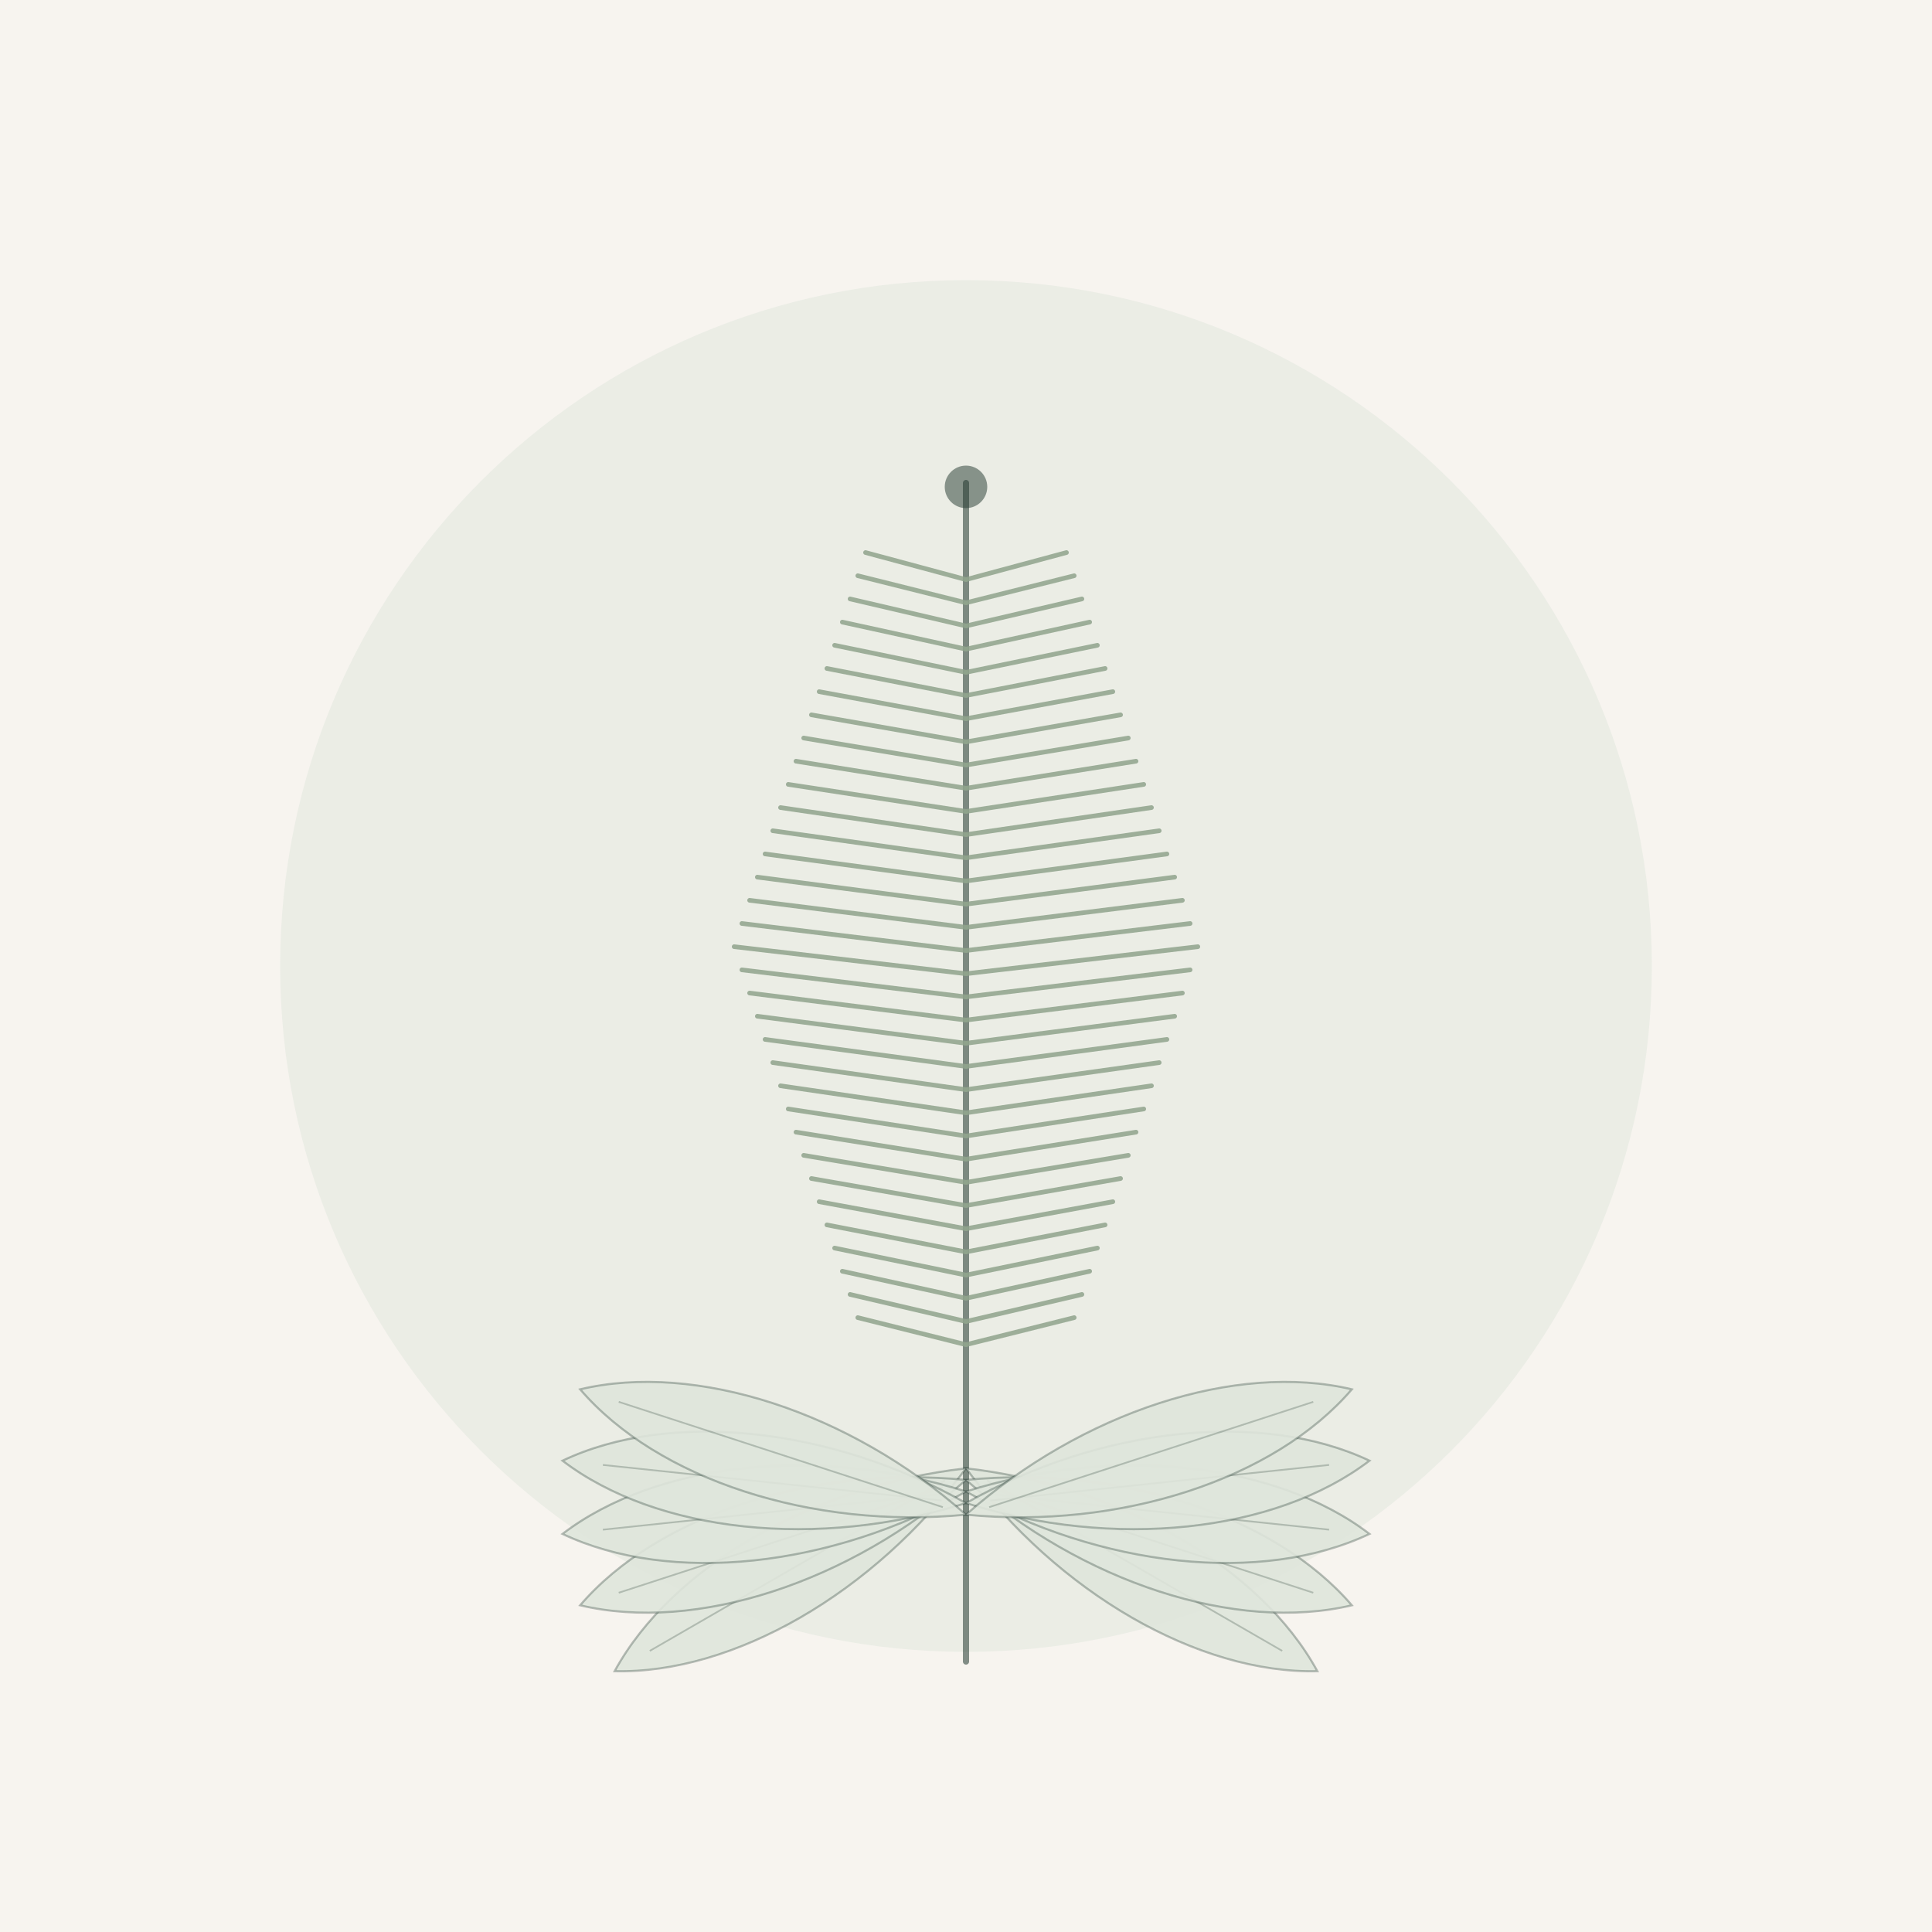
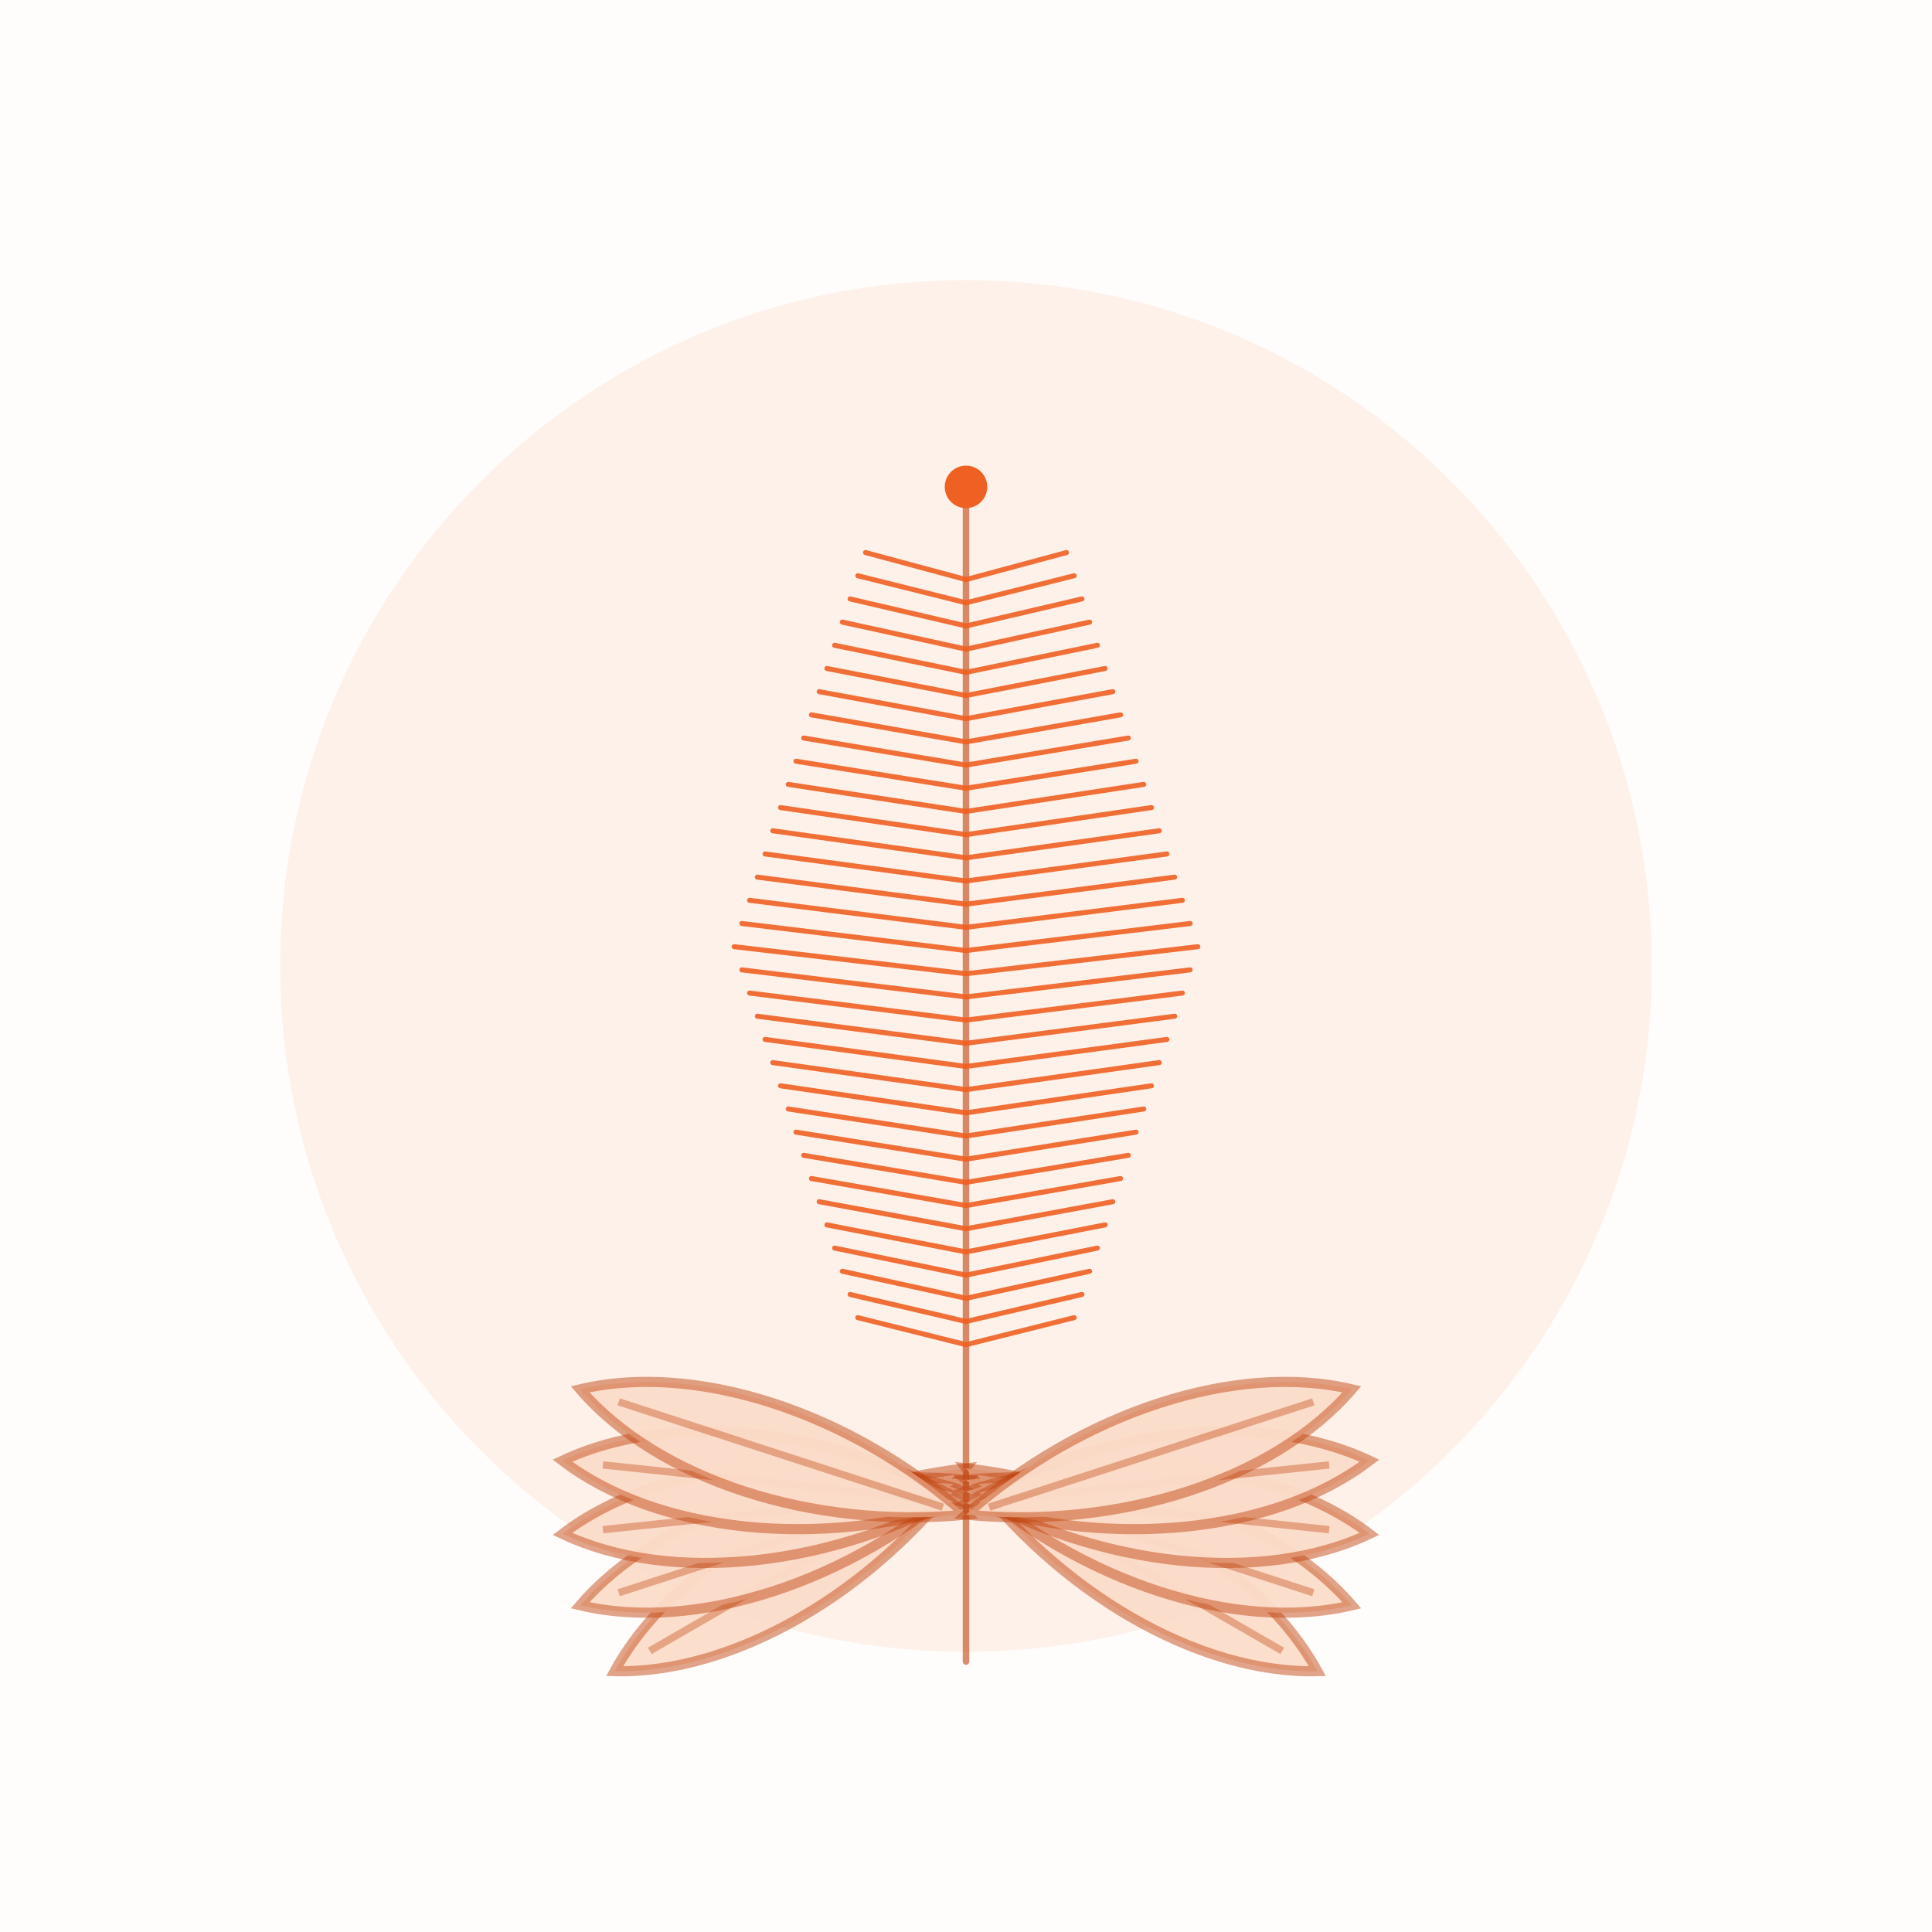
<svg xmlns="http://www.w3.org/2000/svg" viewBox="0 0 1000 1000" width="1000" height="1000" role="img" aria-label="Niaouli">
-   <rect width="1000" height="1000" fill="#F7F4EF" />
-   <circle cx="500" cy="500" r="355" fill="#DFE6DC" opacity="0.5" />
-   <path d="M500,250 L500,860" stroke="#22372E" stroke-width="3.2" stroke-opacity="0.55" fill="none" stroke-linecap="round" />
-   <path d="M500,300 L448,286" stroke="#8FA38C" stroke-width="2.4" stroke-linecap="round" opacity="0.85" />
-   <path d="M500,300 L552,286" stroke="#8FA38C" stroke-width="2.4" stroke-linecap="round" opacity="0.85" />
-   <path d="M500,312 L444,298" stroke="#8FA38C" stroke-width="2.4" stroke-linecap="round" opacity="0.85" />
-   <path d="M500,312 L556,298" stroke="#8FA38C" stroke-width="2.4" stroke-linecap="round" opacity="0.85" />
-   <path d="M500,324 L440,310" stroke="#8FA38C" stroke-width="2.4" stroke-linecap="round" opacity="0.85" />
-   <path d="M500,324 L560,310" stroke="#8FA38C" stroke-width="2.4" stroke-linecap="round" opacity="0.85" />
-   <path d="M500,336 L436,322" stroke="#8FA38C" stroke-width="2.4" stroke-linecap="round" opacity="0.85" />
-   <path d="M500,336 L564,322" stroke="#8FA38C" stroke-width="2.4" stroke-linecap="round" opacity="0.85" />
-   <path d="M500,348 L432,334" stroke="#8FA38C" stroke-width="2.4" stroke-linecap="round" opacity="0.85" />
-   <path d="M500,348 L568,334" stroke="#8FA38C" stroke-width="2.4" stroke-linecap="round" opacity="0.85" />
-   <path d="M500,360 L428,346" stroke="#8FA38C" stroke-width="2.4" stroke-linecap="round" opacity="0.85" />
-   <path d="M500,360 L572,346" stroke="#8FA38C" stroke-width="2.4" stroke-linecap="round" opacity="0.85" />
-   <path d="M500,372 L424,358" stroke="#8FA38C" stroke-width="2.4" stroke-linecap="round" opacity="0.85" />
-   <path d="M500,372 L576,358" stroke="#8FA38C" stroke-width="2.4" stroke-linecap="round" opacity="0.85" />
-   <path d="M500,384 L420,370" stroke="#8FA38C" stroke-width="2.4" stroke-linecap="round" opacity="0.85" />
-   <path d="M500,384 L580,370" stroke="#8FA38C" stroke-width="2.4" stroke-linecap="round" opacity="0.85" />
-   <path d="M500,396 L416,382" stroke="#8FA38C" stroke-width="2.4" stroke-linecap="round" opacity="0.85" />
-   <path d="M500,396 L584,382" stroke="#8FA38C" stroke-width="2.4" stroke-linecap="round" opacity="0.85" />
-   <path d="M500,408 L412,394" stroke="#8FA38C" stroke-width="2.4" stroke-linecap="round" opacity="0.85" />
-   <path d="M500,408 L588,394" stroke="#8FA38C" stroke-width="2.4" stroke-linecap="round" opacity="0.85" />
-   <path d="M500,420 L408,406" stroke="#8FA38C" stroke-width="2.4" stroke-linecap="round" opacity="0.85" />
-   <path d="M500,420 L592,406" stroke="#8FA38C" stroke-width="2.4" stroke-linecap="round" opacity="0.85" />
-   <path d="M500,432 L404,418" stroke="#8FA38C" stroke-width="2.4" stroke-linecap="round" opacity="0.85" />
-   <path d="M500,432 L596,418" stroke="#8FA38C" stroke-width="2.4" stroke-linecap="round" opacity="0.85" />
-   <path d="M500,444 L400,430" stroke="#8FA38C" stroke-width="2.4" stroke-linecap="round" opacity="0.85" />
-   <path d="M500,444 L600,430" stroke="#8FA38C" stroke-width="2.4" stroke-linecap="round" opacity="0.85" />
-   <path d="M500,456 L396,442" stroke="#8FA38C" stroke-width="2.4" stroke-linecap="round" opacity="0.85" />
-   <path d="M500,456 L604,442" stroke="#8FA38C" stroke-width="2.4" stroke-linecap="round" opacity="0.85" />
-   <path d="M500,468 L392,454" stroke="#8FA38C" stroke-width="2.4" stroke-linecap="round" opacity="0.85" />
-   <path d="M500,468 L608,454" stroke="#8FA38C" stroke-width="2.4" stroke-linecap="round" opacity="0.85" />
-   <path d="M500,480 L388,466" stroke="#8FA38C" stroke-width="2.4" stroke-linecap="round" opacity="0.85" />
-   <path d="M500,480 L612,466" stroke="#8FA38C" stroke-width="2.4" stroke-linecap="round" opacity="0.85" />
-   <path d="M500,492 L384,478" stroke="#8FA38C" stroke-width="2.4" stroke-linecap="round" opacity="0.85" />
-   <path d="M500,492 L616,478" stroke="#8FA38C" stroke-width="2.4" stroke-linecap="round" opacity="0.85" />
-   <path d="M500,504 L380,490" stroke="#8FA38C" stroke-width="2.4" stroke-linecap="round" opacity="0.85" />
-   <path d="M500,504 L620,490" stroke="#8FA38C" stroke-width="2.4" stroke-linecap="round" opacity="0.85" />
-   <path d="M500,516 L384,502" stroke="#8FA38C" stroke-width="2.4" stroke-linecap="round" opacity="0.85" />
-   <path d="M500,516 L616,502" stroke="#8FA38C" stroke-width="2.4" stroke-linecap="round" opacity="0.85" />
-   <path d="M500,528 L388,514" stroke="#8FA38C" stroke-width="2.4" stroke-linecap="round" opacity="0.85" />
-   <path d="M500,528 L612,514" stroke="#8FA38C" stroke-width="2.4" stroke-linecap="round" opacity="0.85" />
-   <path d="M500,540 L392,526" stroke="#8FA38C" stroke-width="2.4" stroke-linecap="round" opacity="0.85" />
-   <path d="M500,540 L608,526" stroke="#8FA38C" stroke-width="2.4" stroke-linecap="round" opacity="0.85" />
-   <path d="M500,552 L396,538" stroke="#8FA38C" stroke-width="2.4" stroke-linecap="round" opacity="0.85" />
-   <path d="M500,552 L604,538" stroke="#8FA38C" stroke-width="2.4" stroke-linecap="round" opacity="0.85" />
-   <path d="M500,564 L400,550" stroke="#8FA38C" stroke-width="2.4" stroke-linecap="round" opacity="0.85" />
-   <path d="M500,564 L600,550" stroke="#8FA38C" stroke-width="2.4" stroke-linecap="round" opacity="0.85" />
-   <path d="M500,576 L404,562" stroke="#8FA38C" stroke-width="2.4" stroke-linecap="round" opacity="0.85" />
-   <path d="M500,576 L596,562" stroke="#8FA38C" stroke-width="2.4" stroke-linecap="round" opacity="0.85" />
-   <path d="M500,588 L408,574" stroke="#8FA38C" stroke-width="2.4" stroke-linecap="round" opacity="0.85" />
-   <path d="M500,588 L592,574" stroke="#8FA38C" stroke-width="2.4" stroke-linecap="round" opacity="0.85" />
-   <path d="M500,600 L412,586" stroke="#8FA38C" stroke-width="2.4" stroke-linecap="round" opacity="0.85" />
-   <path d="M500,600 L588,586" stroke="#8FA38C" stroke-width="2.4" stroke-linecap="round" opacity="0.85" />
-   <path d="M500,612 L416,598" stroke="#8FA38C" stroke-width="2.4" stroke-linecap="round" opacity="0.85" />
-   <path d="M500,612 L584,598" stroke="#8FA38C" stroke-width="2.4" stroke-linecap="round" opacity="0.85" />
-   <path d="M500,624 L420,610" stroke="#8FA38C" stroke-width="2.4" stroke-linecap="round" opacity="0.85" />
-   <path d="M500,624 L580,610" stroke="#8FA38C" stroke-width="2.4" stroke-linecap="round" opacity="0.85" />
-   <path d="M500,636 L424,622" stroke="#8FA38C" stroke-width="2.4" stroke-linecap="round" opacity="0.85" />
-   <path d="M500,636 L576,622" stroke="#8FA38C" stroke-width="2.4" stroke-linecap="round" opacity="0.85" />
-   <path d="M500,648 L428,634" stroke="#8FA38C" stroke-width="2.4" stroke-linecap="round" opacity="0.85" />
-   <path d="M500,648 L572,634" stroke="#8FA38C" stroke-width="2.4" stroke-linecap="round" opacity="0.85" />
-   <path d="M500,660 L432,646" stroke="#8FA38C" stroke-width="2.4" stroke-linecap="round" opacity="0.85" />
-   <path d="M500,660 L568,646" stroke="#8FA38C" stroke-width="2.4" stroke-linecap="round" opacity="0.85" />
-   <path d="M500,672 L436,658" stroke="#8FA38C" stroke-width="2.4" stroke-linecap="round" opacity="0.85" />
-   <path d="M500,672 L564,658" stroke="#8FA38C" stroke-width="2.4" stroke-linecap="round" opacity="0.85" />
-   <path d="M500,684 L440,670" stroke="#8FA38C" stroke-width="2.4" stroke-linecap="round" opacity="0.85" />
-   <path d="M500,684 L560,670" stroke="#8FA38C" stroke-width="2.4" stroke-linecap="round" opacity="0.85" />
-   <path d="M500,696 L444,682" stroke="#8FA38C" stroke-width="2.4" stroke-linecap="round" opacity="0.85" />
-   <path d="M500,696 L556,682" stroke="#8FA38C" stroke-width="2.4" stroke-linecap="round" opacity="0.85" />
-   <g transform="translate(500 760) rotate(150)" opacity="0.9">
-     <path d="M0,0 C73.5,-32 157.5,-32 210,0 C157.5,32 73.5,32 0,0 Z" fill="#DFE6DC" stroke="#22372E" stroke-width="1.1" stroke-opacity="0.35" />
-     <path d="M12.6,0 L189,0" stroke="#22372E" stroke-width="0.9" stroke-opacity="0.28" fill="none" />
+   <rect width="1000" height="1000" fill="#FFFDFC" />
+   <circle cx="500" cy="500" r="355" fill="#FDF1EA" />
+   <path d="M500,250 L500,860" stroke="#C2440E" stroke-width="3.4" stroke-opacity="0.6" fill="none" stroke-linecap="round" />
+   <path d="M500,300 L448,286" stroke="#EF6023" stroke-width="2.6" stroke-linecap="round" opacity="0.9" />
+   <path d="M500,300 L552,286" stroke="#EF6023" stroke-width="2.6" stroke-linecap="round" opacity="0.9" />
+   <path d="M500,312 L444,298" stroke="#EF6023" stroke-width="2.6" stroke-linecap="round" opacity="0.9" />
+   <path d="M500,312 L556,298" stroke="#EF6023" stroke-width="2.6" stroke-linecap="round" opacity="0.9" />
+   <path d="M500,324 L440,310" stroke="#EF6023" stroke-width="2.6" stroke-linecap="round" opacity="0.9" />
+   <path d="M500,324 L560,310" stroke="#EF6023" stroke-width="2.6" stroke-linecap="round" opacity="0.9" />
+   <path d="M500,336 L436,322" stroke="#EF6023" stroke-width="2.6" stroke-linecap="round" opacity="0.9" />
+   <path d="M500,336 L564,322" stroke="#EF6023" stroke-width="2.6" stroke-linecap="round" opacity="0.9" />
+   <path d="M500,348 L432,334" stroke="#EF6023" stroke-width="2.6" stroke-linecap="round" opacity="0.9" />
+   <path d="M500,348 L568,334" stroke="#EF6023" stroke-width="2.6" stroke-linecap="round" opacity="0.9" />
+   <path d="M500,360 L428,346" stroke="#EF6023" stroke-width="2.6" stroke-linecap="round" opacity="0.9" />
+   <path d="M500,360 L572,346" stroke="#EF6023" stroke-width="2.6" stroke-linecap="round" opacity="0.9" />
+   <path d="M500,372 L424,358" stroke="#EF6023" stroke-width="2.6" stroke-linecap="round" opacity="0.9" />
+   <path d="M500,372 L576,358" stroke="#EF6023" stroke-width="2.6" stroke-linecap="round" opacity="0.9" />
+   <path d="M500,384 L420,370" stroke="#EF6023" stroke-width="2.6" stroke-linecap="round" opacity="0.9" />
+   <path d="M500,384 L580,370" stroke="#EF6023" stroke-width="2.6" stroke-linecap="round" opacity="0.9" />
+   <path d="M500,396 L416,382" stroke="#EF6023" stroke-width="2.6" stroke-linecap="round" opacity="0.9" />
+   <path d="M500,396 L584,382" stroke="#EF6023" stroke-width="2.6" stroke-linecap="round" opacity="0.9" />
+   <path d="M500,408 L412,394" stroke="#EF6023" stroke-width="2.6" stroke-linecap="round" opacity="0.9" />
+   <path d="M500,408 L588,394" stroke="#EF6023" stroke-width="2.6" stroke-linecap="round" opacity="0.9" />
+   <path d="M500,420 L408,406" stroke="#EF6023" stroke-width="2.6" stroke-linecap="round" opacity="0.9" />
+   <path d="M500,420 L592,406" stroke="#EF6023" stroke-width="2.6" stroke-linecap="round" opacity="0.9" />
+   <path d="M500,432 L404,418" stroke="#EF6023" stroke-width="2.6" stroke-linecap="round" opacity="0.9" />
+   <path d="M500,432 L596,418" stroke="#EF6023" stroke-width="2.6" stroke-linecap="round" opacity="0.9" />
+   <path d="M500,444 L400,430" stroke="#EF6023" stroke-width="2.6" stroke-linecap="round" opacity="0.9" />
+   <path d="M500,444 L600,430" stroke="#EF6023" stroke-width="2.6" stroke-linecap="round" opacity="0.9" />
+   <path d="M500,456 L396,442" stroke="#EF6023" stroke-width="2.6" stroke-linecap="round" opacity="0.9" />
+   <path d="M500,456 L604,442" stroke="#EF6023" stroke-width="2.6" stroke-linecap="round" opacity="0.9" />
+   <path d="M500,468 L392,454" stroke="#EF6023" stroke-width="2.6" stroke-linecap="round" opacity="0.9" />
+   <path d="M500,468 L608,454" stroke="#EF6023" stroke-width="2.6" stroke-linecap="round" opacity="0.9" />
+   <path d="M500,480 L388,466" stroke="#EF6023" stroke-width="2.6" stroke-linecap="round" opacity="0.9" />
+   <path d="M500,480 L612,466" stroke="#EF6023" stroke-width="2.6" stroke-linecap="round" opacity="0.9" />
+   <path d="M500,492 L384,478" stroke="#EF6023" stroke-width="2.6" stroke-linecap="round" opacity="0.9" />
+   <path d="M500,492 L616,478" stroke="#EF6023" stroke-width="2.6" stroke-linecap="round" opacity="0.9" />
+   <path d="M500,504 L380,490" stroke="#EF6023" stroke-width="2.6" stroke-linecap="round" opacity="0.9" />
+   <path d="M500,504 L620,490" stroke="#EF6023" stroke-width="2.6" stroke-linecap="round" opacity="0.9" />
+   <path d="M500,516 L384,502" stroke="#EF6023" stroke-width="2.6" stroke-linecap="round" opacity="0.9" />
+   <path d="M500,516 L616,502" stroke="#EF6023" stroke-width="2.6" stroke-linecap="round" opacity="0.9" />
+   <path d="M500,528 L388,514" stroke="#EF6023" stroke-width="2.6" stroke-linecap="round" opacity="0.9" />
+   <path d="M500,528 L612,514" stroke="#EF6023" stroke-width="2.6" stroke-linecap="round" opacity="0.9" />
+   <path d="M500,540 L392,526" stroke="#EF6023" stroke-width="2.6" stroke-linecap="round" opacity="0.9" />
+   <path d="M500,540 L608,526" stroke="#EF6023" stroke-width="2.6" stroke-linecap="round" opacity="0.9" />
+   <path d="M500,552 L396,538" stroke="#EF6023" stroke-width="2.6" stroke-linecap="round" opacity="0.9" />
+   <path d="M500,552 L604,538" stroke="#EF6023" stroke-width="2.6" stroke-linecap="round" opacity="0.9" />
+   <path d="M500,564 L400,550" stroke="#EF6023" stroke-width="2.6" stroke-linecap="round" opacity="0.9" />
+   <path d="M500,564 L600,550" stroke="#EF6023" stroke-width="2.6" stroke-linecap="round" opacity="0.9" />
+   <path d="M500,576 L404,562" stroke="#EF6023" stroke-width="2.6" stroke-linecap="round" opacity="0.9" />
+   <path d="M500,576 L596,562" stroke="#EF6023" stroke-width="2.6" stroke-linecap="round" opacity="0.9" />
+   <path d="M500,588 L408,574" stroke="#EF6023" stroke-width="2.6" stroke-linecap="round" opacity="0.9" />
+   <path d="M500,588 L592,574" stroke="#EF6023" stroke-width="2.6" stroke-linecap="round" opacity="0.9" />
+   <path d="M500,600 L412,586" stroke="#EF6023" stroke-width="2.6" stroke-linecap="round" opacity="0.9" />
+   <path d="M500,600 L588,586" stroke="#EF6023" stroke-width="2.6" stroke-linecap="round" opacity="0.9" />
+   <path d="M500,612 L416,598" stroke="#EF6023" stroke-width="2.6" stroke-linecap="round" opacity="0.9" />
+   <path d="M500,612 L584,598" stroke="#EF6023" stroke-width="2.6" stroke-linecap="round" opacity="0.9" />
+   <path d="M500,624 L420,610" stroke="#EF6023" stroke-width="2.6" stroke-linecap="round" opacity="0.9" />
+   <path d="M500,624 L580,610" stroke="#EF6023" stroke-width="2.6" stroke-linecap="round" opacity="0.9" />
+   <path d="M500,636 L424,622" stroke="#EF6023" stroke-width="2.6" stroke-linecap="round" opacity="0.9" />
+   <path d="M500,636 L576,622" stroke="#EF6023" stroke-width="2.6" stroke-linecap="round" opacity="0.9" />
+   <path d="M500,648 L428,634" stroke="#EF6023" stroke-width="2.6" stroke-linecap="round" opacity="0.9" />
+   <path d="M500,648 L572,634" stroke="#EF6023" stroke-width="2.6" stroke-linecap="round" opacity="0.9" />
+   <path d="M500,660 L432,646" stroke="#EF6023" stroke-width="2.6" stroke-linecap="round" opacity="0.9" />
+   <path d="M500,660 L568,646" stroke="#EF6023" stroke-width="2.6" stroke-linecap="round" opacity="0.9" />
+   <path d="M500,672 L436,658" stroke="#EF6023" stroke-width="2.6" stroke-linecap="round" opacity="0.9" />
+   <path d="M500,672 L564,658" stroke="#EF6023" stroke-width="2.6" stroke-linecap="round" opacity="0.9" />
+   <path d="M500,684 L440,670" stroke="#EF6023" stroke-width="2.6" stroke-linecap="round" opacity="0.9" />
+   <path d="M500,684 L560,670" stroke="#EF6023" stroke-width="2.6" stroke-linecap="round" opacity="0.9" />
+   <path d="M500,696 L444,682" stroke="#EF6023" stroke-width="2.6" stroke-linecap="round" opacity="0.9" />
+   <path d="M500,696 L556,682" stroke="#EF6023" stroke-width="2.6" stroke-linecap="round" opacity="0.9" />
+   <g transform="translate(500 760) rotate(150)" opacity="0.95">
+     <path d="M0,0 C73.5,-32 157.5,-32 210,0 C157.5,32 73.5,32 0,0 Z" fill="#FBDCC9" stroke="#C2440E" stroke-width="5.25" stroke-opacity="0.5" />
+     <path d="M12.6,0 L189,0" stroke="#C2440E" stroke-width="3.78" stroke-opacity="0.4" fill="none" />
  </g>
-   <g transform="translate(500 760) rotate(30)" opacity="0.9">
-     <path d="M0,0 C73.5,-32 157.5,-32 210,0 C157.5,32 73.5,32 0,0 Z" fill="#DFE6DC" stroke="#22372E" stroke-width="1.1" stroke-opacity="0.35" />
-     <path d="M12.6,0 L189,0" stroke="#22372E" stroke-width="0.9" stroke-opacity="0.28" fill="none" />
+   <g transform="translate(500 760) rotate(30)" opacity="0.95">
+     <path d="M0,0 C73.5,-32 157.5,-32 210,0 C157.5,32 73.5,32 0,0 Z" fill="#FBDCC9" stroke="#C2440E" stroke-width="5.25" stroke-opacity="0.5" />
+     <path d="M12.6,0 L189,0" stroke="#C2440E" stroke-width="3.78" stroke-opacity="0.4" fill="none" />
  </g>
-   <g transform="translate(500 766) rotate(162)" opacity="0.9">
-     <path d="M0,0 C73.5,-32 157.5,-32 210,0 C157.5,32 73.5,32 0,0 Z" fill="#DFE6DC" stroke="#22372E" stroke-width="1.1" stroke-opacity="0.35" />
-     <path d="M12.6,0 L189,0" stroke="#22372E" stroke-width="0.9" stroke-opacity="0.28" fill="none" />
+   <g transform="translate(500 766) rotate(162)" opacity="0.95">
+     <path d="M0,0 C73.5,-32 157.5,-32 210,0 C157.5,32 73.5,32 0,0 Z" fill="#FBDCC9" stroke="#C2440E" stroke-width="5.25" stroke-opacity="0.5" />
+     <path d="M12.6,0 L189,0" stroke="#C2440E" stroke-width="3.78" stroke-opacity="0.4" fill="none" />
  </g>
-   <g transform="translate(500 766) rotate(18)" opacity="0.9">
-     <path d="M0,0 C73.5,-32 157.5,-32 210,0 C157.5,32 73.5,32 0,0 Z" fill="#DFE6DC" stroke="#22372E" stroke-width="1.1" stroke-opacity="0.35" />
-     <path d="M12.6,0 L189,0" stroke="#22372E" stroke-width="0.9" stroke-opacity="0.28" fill="none" />
+   <g transform="translate(500 766) rotate(18)" opacity="0.95">
+     <path d="M0,0 C73.5,-32 157.5,-32 210,0 C157.5,32 73.5,32 0,0 Z" fill="#FBDCC9" stroke="#C2440E" stroke-width="5.25" stroke-opacity="0.5" />
+     <path d="M12.6,0 L189,0" stroke="#C2440E" stroke-width="3.78" stroke-opacity="0.4" fill="none" />
  </g>
-   <g transform="translate(500 772) rotate(174)" opacity="0.9">
-     <path d="M0,0 C73.5,-32 157.5,-32 210,0 C157.5,32 73.5,32 0,0 Z" fill="#DFE6DC" stroke="#22372E" stroke-width="1.1" stroke-opacity="0.35" />
-     <path d="M12.6,0 L189,0" stroke="#22372E" stroke-width="0.9" stroke-opacity="0.28" fill="none" />
+   <g transform="translate(500 772) rotate(174)" opacity="0.95">
+     <path d="M0,0 C73.5,-32 157.5,-32 210,0 C157.5,32 73.5,32 0,0 Z" fill="#FBDCC9" stroke="#C2440E" stroke-width="5.25" stroke-opacity="0.5" />
+     <path d="M12.6,0 L189,0" stroke="#C2440E" stroke-width="3.78" stroke-opacity="0.4" fill="none" />
  </g>
-   <g transform="translate(500 772) rotate(6)" opacity="0.9">
-     <path d="M0,0 C73.5,-32 157.5,-32 210,0 C157.5,32 73.5,32 0,0 Z" fill="#DFE6DC" stroke="#22372E" stroke-width="1.1" stroke-opacity="0.35" />
-     <path d="M12.6,0 L189,0" stroke="#22372E" stroke-width="0.9" stroke-opacity="0.28" fill="none" />
+   <g transform="translate(500 772) rotate(6)" opacity="0.95">
+     <path d="M0,0 C73.5,-32 157.5,-32 210,0 C157.5,32 73.5,32 0,0 Z" fill="#FBDCC9" stroke="#C2440E" stroke-width="5.25" stroke-opacity="0.5" />
+     <path d="M12.6,0 L189,0" stroke="#C2440E" stroke-width="3.78" stroke-opacity="0.4" fill="none" />
  </g>
-   <g transform="translate(500 778) rotate(186)" opacity="0.9">
-     <path d="M0,0 C73.5,-32 157.5,-32 210,0 C157.5,32 73.5,32 0,0 Z" fill="#DFE6DC" stroke="#22372E" stroke-width="1.1" stroke-opacity="0.35" />
-     <path d="M12.6,0 L189,0" stroke="#22372E" stroke-width="0.9" stroke-opacity="0.28" fill="none" />
+   <g transform="translate(500 778) rotate(186)" opacity="0.95">
+     <path d="M0,0 C73.5,-32 157.5,-32 210,0 C157.5,32 73.5,32 0,0 Z" fill="#FBDCC9" stroke="#C2440E" stroke-width="5.25" stroke-opacity="0.5" />
+     <path d="M12.6,0 L189,0" stroke="#C2440E" stroke-width="3.78" stroke-opacity="0.4" fill="none" />
  </g>
-   <g transform="translate(500 778) rotate(-6)" opacity="0.9">
-     <path d="M0,0 C73.5,-32 157.5,-32 210,0 C157.5,32 73.5,32 0,0 Z" fill="#DFE6DC" stroke="#22372E" stroke-width="1.1" stroke-opacity="0.35" />
-     <path d="M12.6,0 L189,0" stroke="#22372E" stroke-width="0.9" stroke-opacity="0.28" fill="none" />
+   <g transform="translate(500 778) rotate(-6)" opacity="0.95">
+     <path d="M0,0 C73.5,-32 157.5,-32 210,0 C157.5,32 73.5,32 0,0 Z" fill="#FBDCC9" stroke="#C2440E" stroke-width="5.25" stroke-opacity="0.5" />
+     <path d="M12.6,0 L189,0" stroke="#C2440E" stroke-width="3.78" stroke-opacity="0.4" fill="none" />
  </g>
-   <g transform="translate(500 784) rotate(198)" opacity="0.9">
-     <path d="M0,0 C73.5,-32 157.5,-32 210,0 C157.5,32 73.5,32 0,0 Z" fill="#DFE6DC" stroke="#22372E" stroke-width="1.1" stroke-opacity="0.35" />
-     <path d="M12.6,0 L189,0" stroke="#22372E" stroke-width="0.9" stroke-opacity="0.28" fill="none" />
+   <g transform="translate(500 784) rotate(198)" opacity="0.95">
+     <path d="M0,0 C73.5,-32 157.5,-32 210,0 C157.5,32 73.5,32 0,0 Z" fill="#FBDCC9" stroke="#C2440E" stroke-width="5.25" stroke-opacity="0.5" />
+     <path d="M12.6,0 L189,0" stroke="#C2440E" stroke-width="3.78" stroke-opacity="0.4" fill="none" />
  </g>
-   <g transform="translate(500 784) rotate(-18)" opacity="0.9">
-     <path d="M0,0 C73.5,-32 157.5,-32 210,0 C157.5,32 73.5,32 0,0 Z" fill="#DFE6DC" stroke="#22372E" stroke-width="1.1" stroke-opacity="0.35" />
-     <path d="M12.6,0 L189,0" stroke="#22372E" stroke-width="0.9" stroke-opacity="0.28" fill="none" />
+   <g transform="translate(500 784) rotate(-18)" opacity="0.95">
+     <path d="M0,0 C73.5,-32 157.5,-32 210,0 C157.5,32 73.5,32 0,0 Z" fill="#FBDCC9" stroke="#C2440E" stroke-width="5.25" stroke-opacity="0.5" />
+     <path d="M12.6,0 L189,0" stroke="#C2440E" stroke-width="3.78" stroke-opacity="0.4" fill="none" />
  </g>
-   <circle cx="500" cy="252" r="11" fill="#22372E" opacity="0.5" />
+   <circle cx="500" cy="252" r="11" fill="#EF6023" />
</svg>
